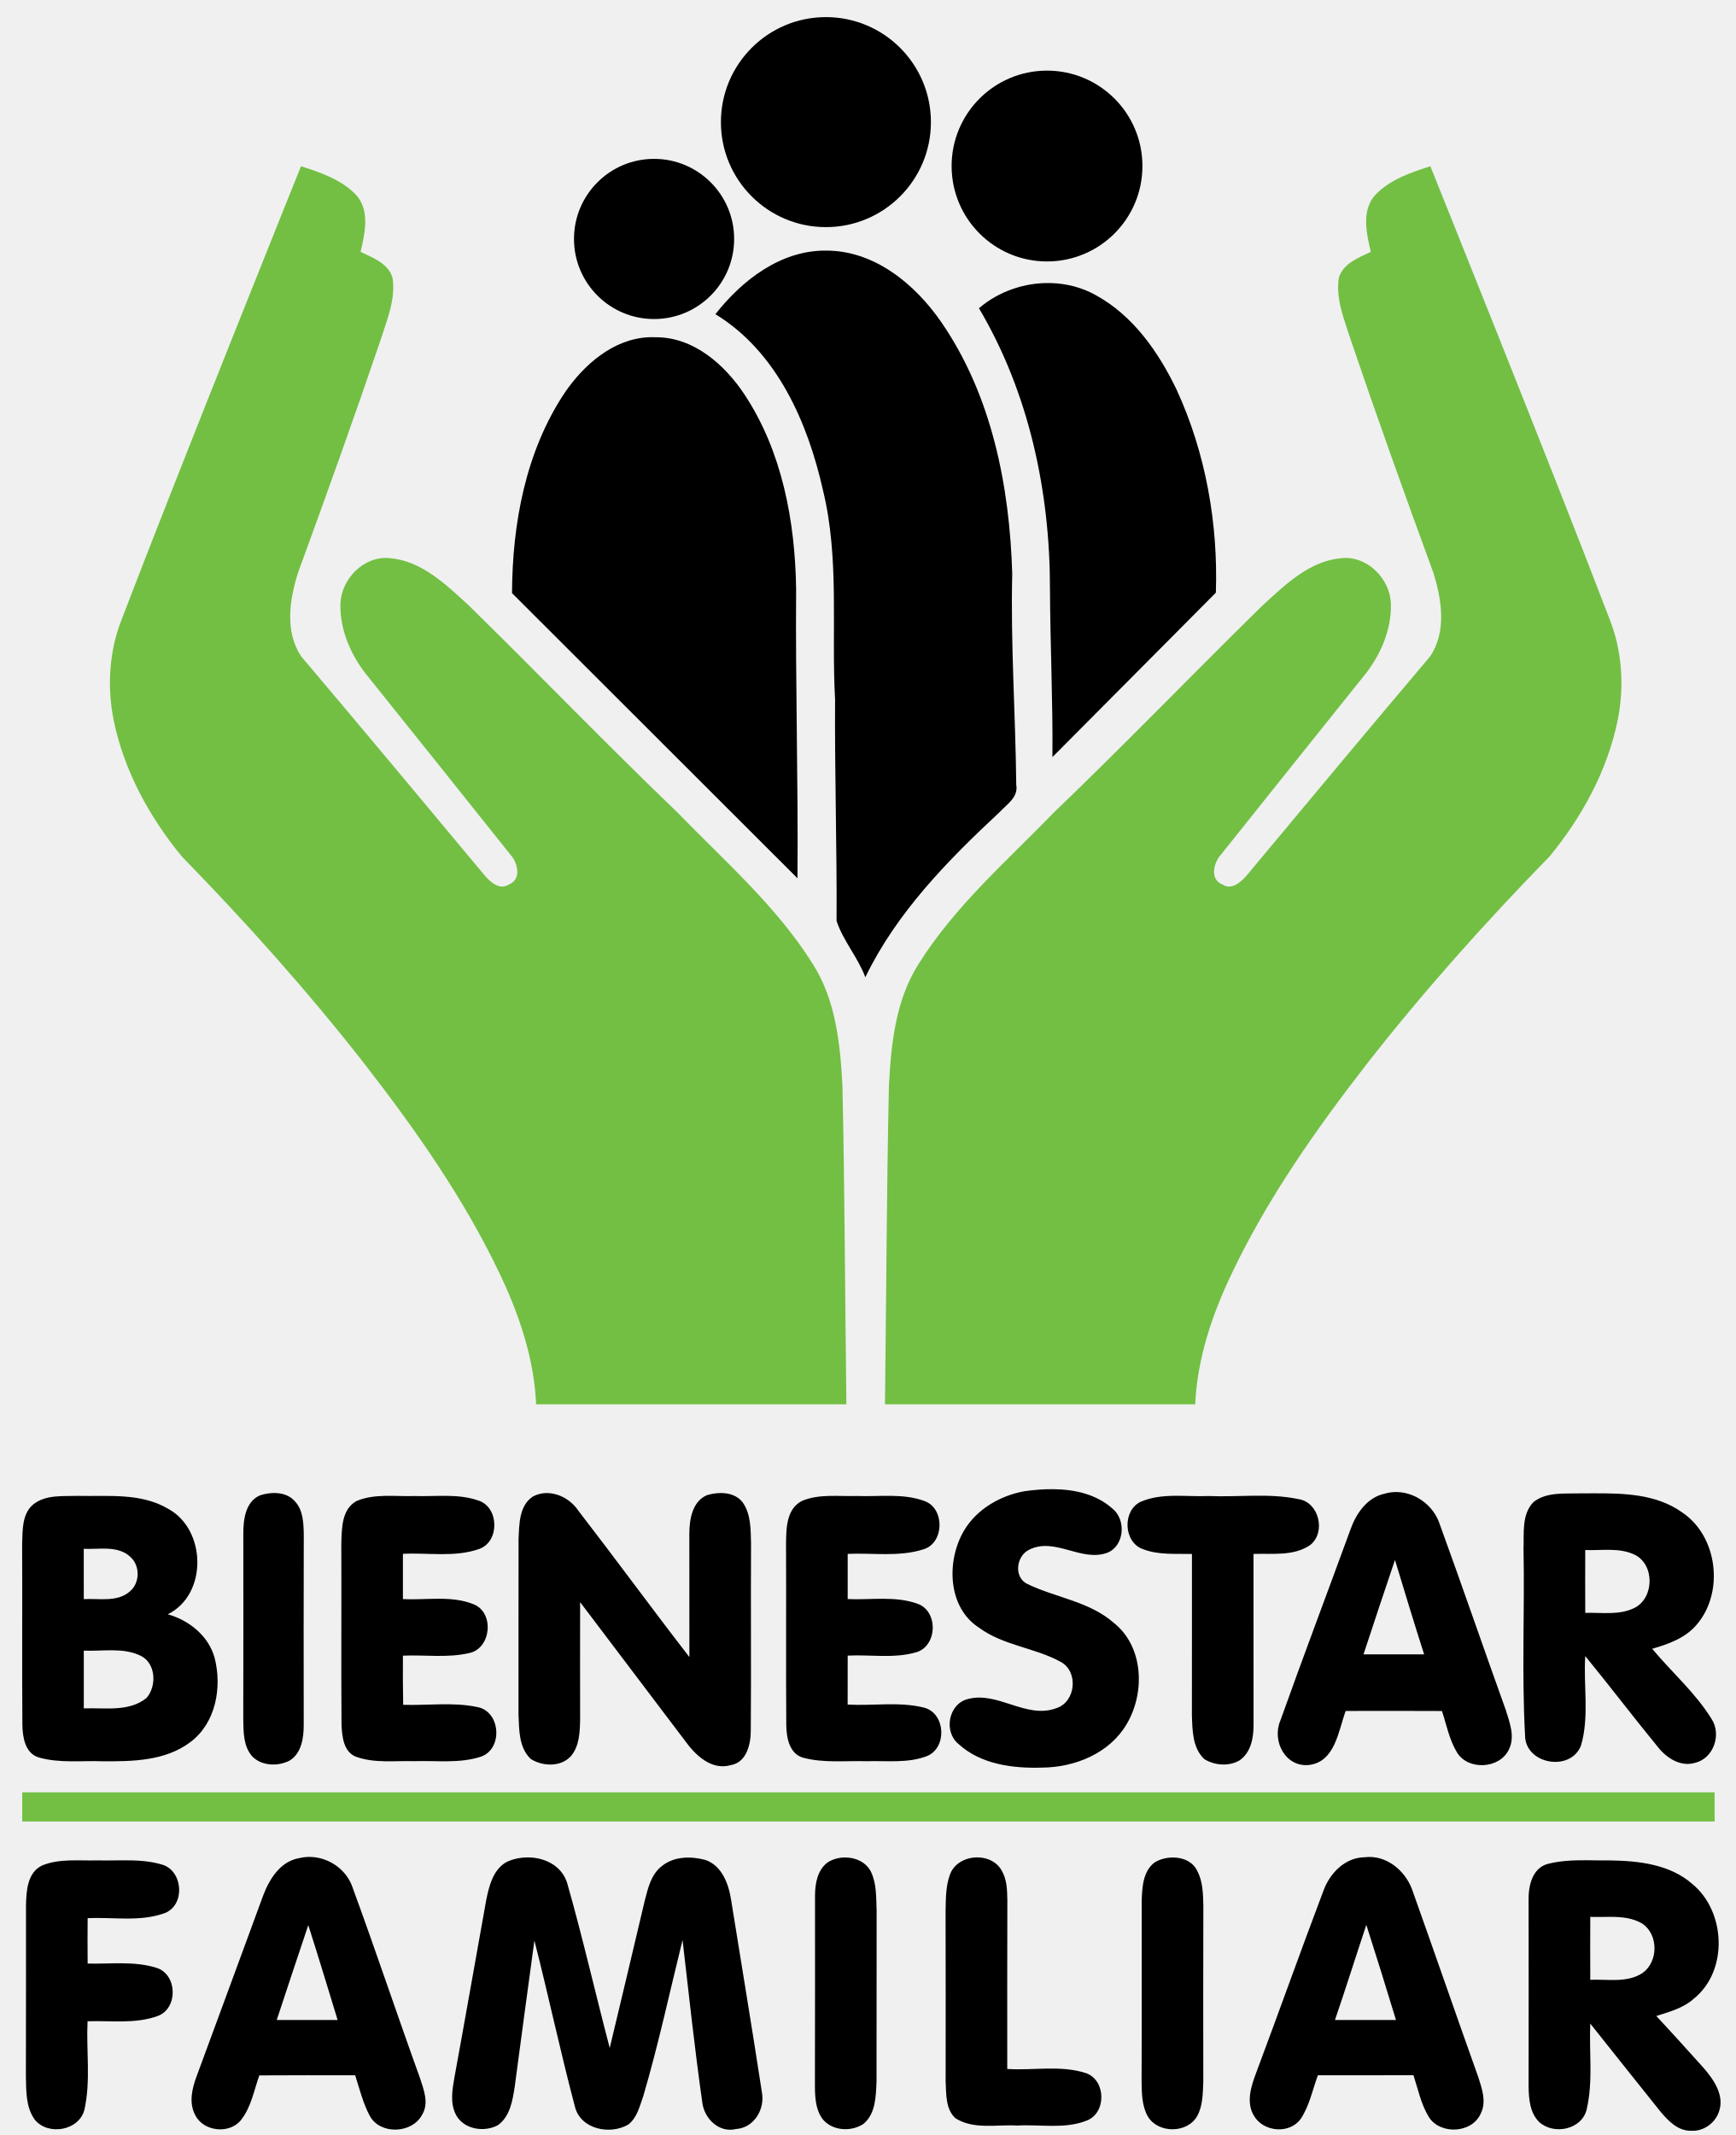
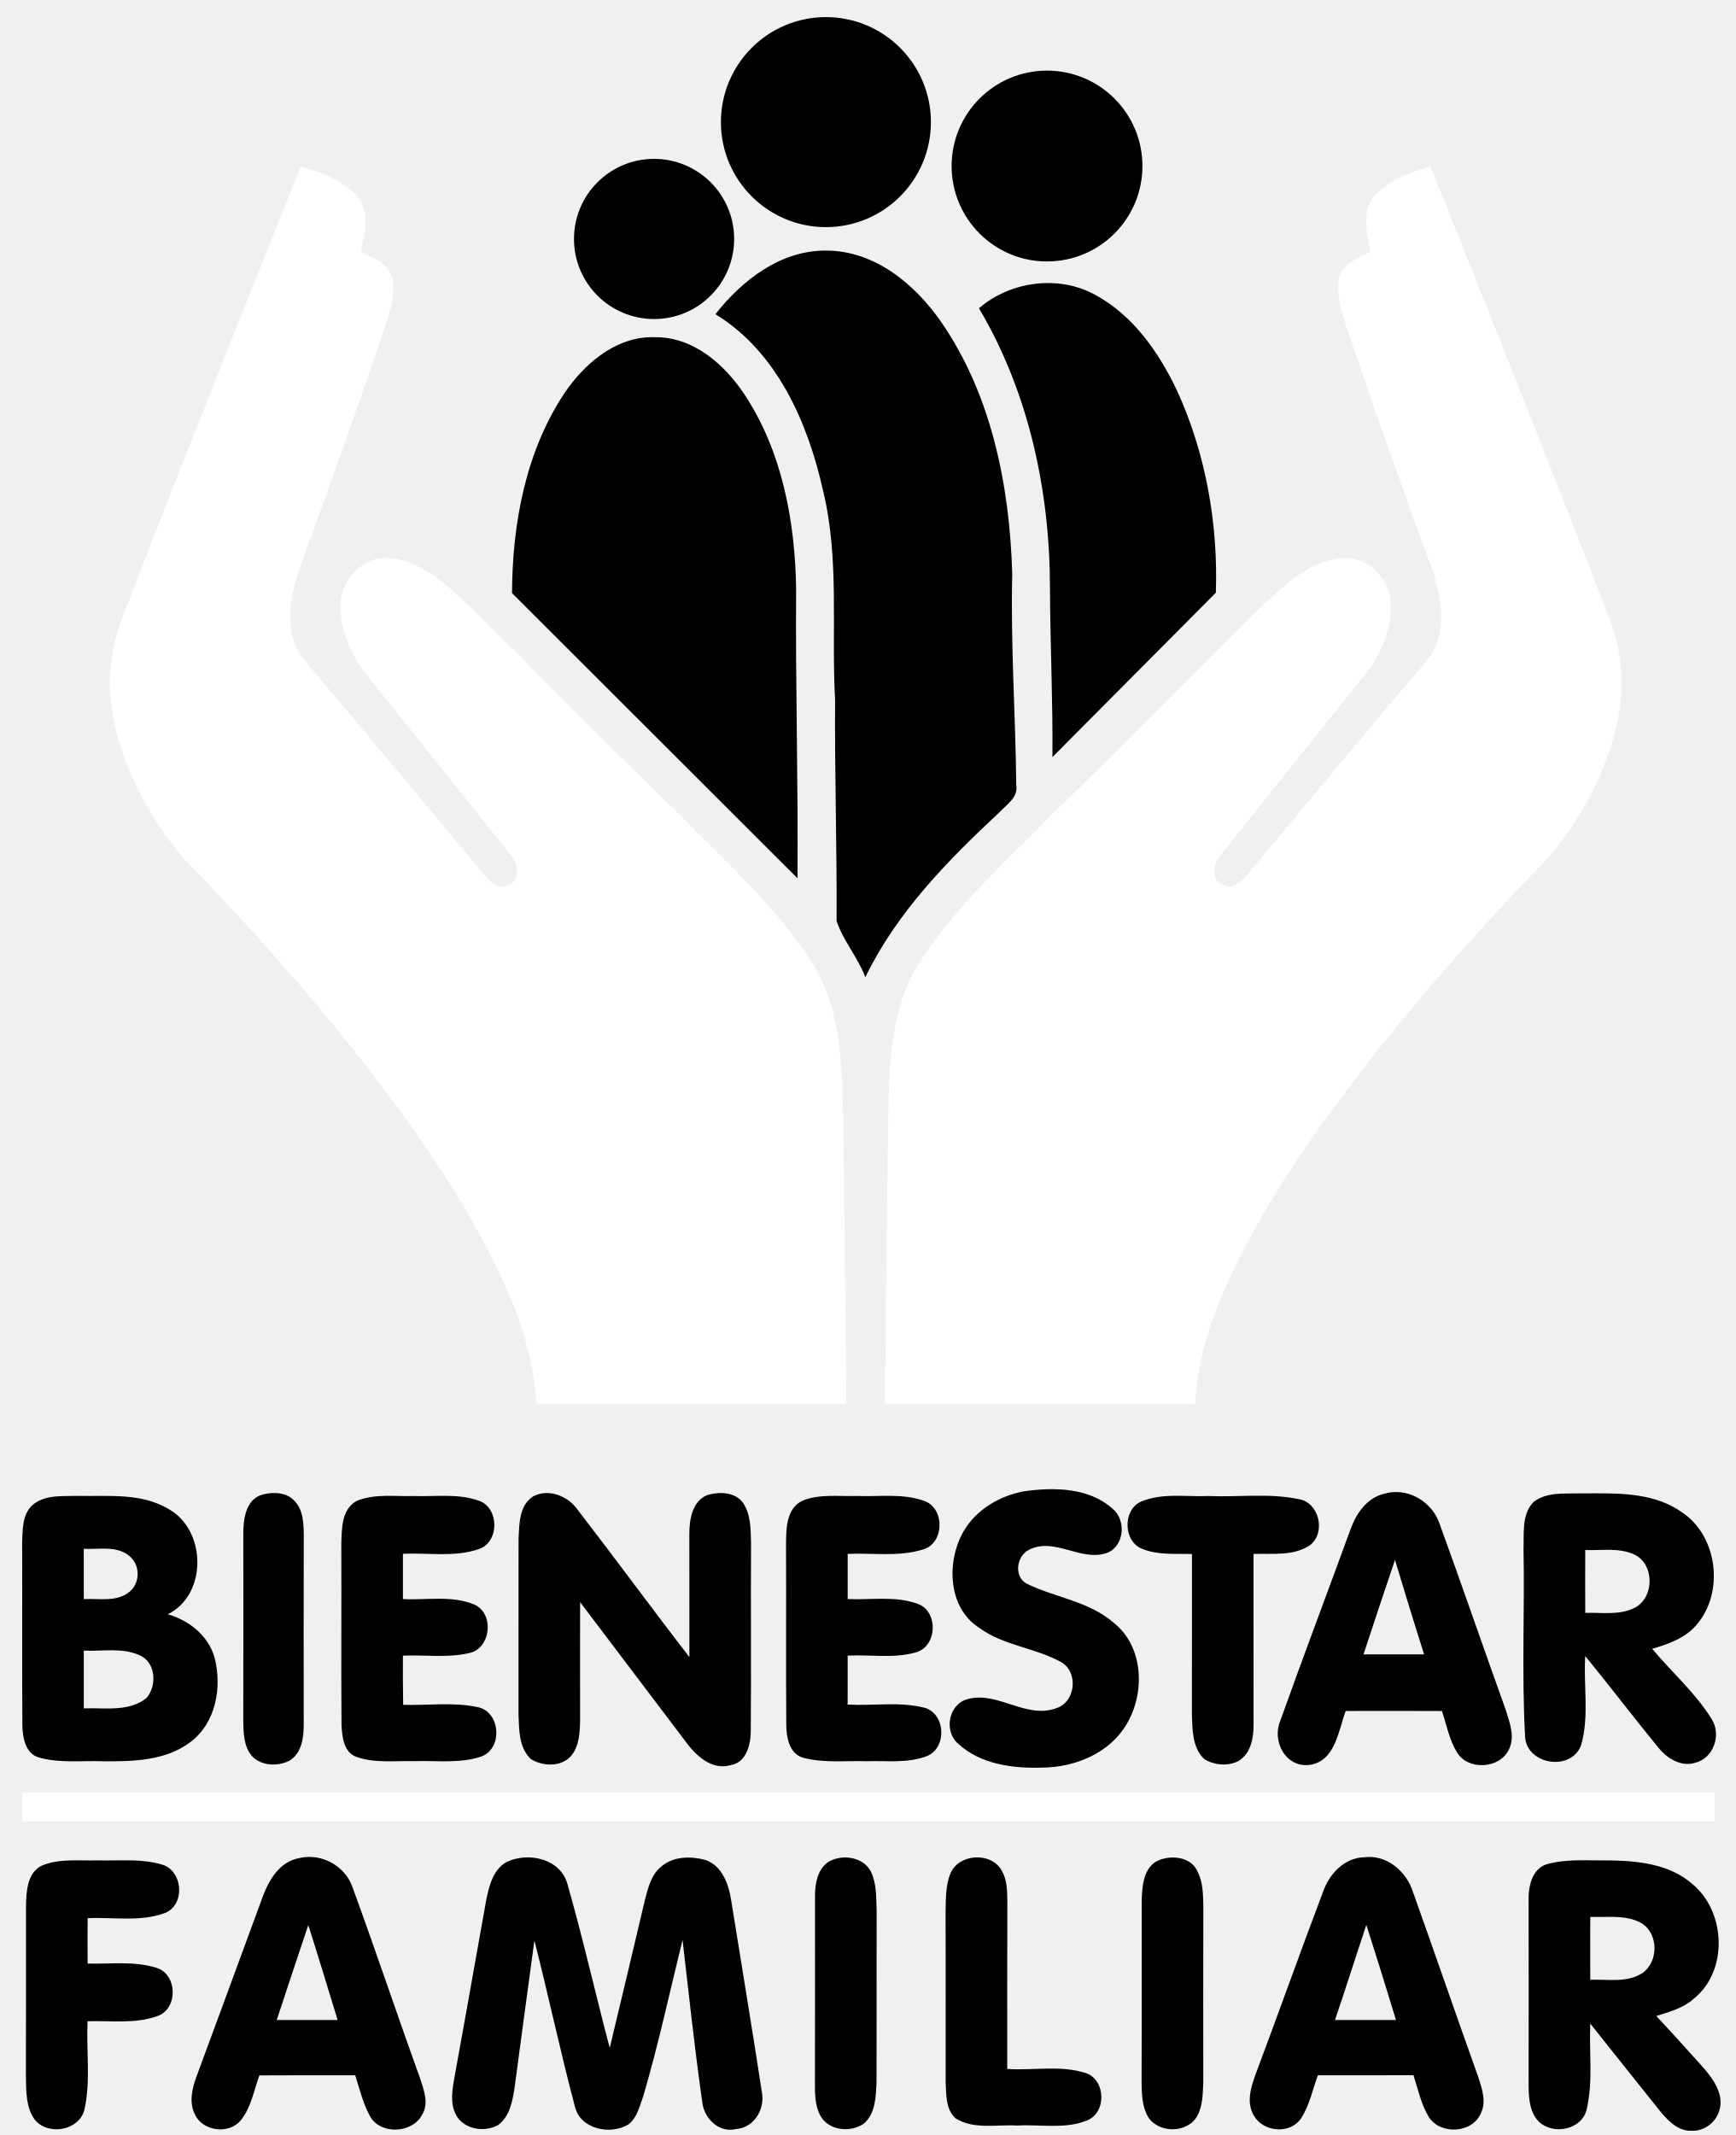
<svg xmlns="http://www.w3.org/2000/svg" width="100" height="123" viewBox="0 0 100 123" version="1.1" id="svg5">
  <defs id="defs2" />
  <g id="layer1">
    <rect opacity="0" fill="#ffffff" width="11.403" height="5.382" id="rect4-0" x="10.328" y="7.497" style="stroke-width:0.091" />
    <g id="g4019" transform="matrix(0.8286143,0,0,0.8286143,-279.9265,-255.1151)">
-       <polygon transform="matrix(0.2645833,0,0,0.2645833,244.16,305.9284)" style="fill:#312667" points="109.089,23.736 109.311,23.205 " id="polygon3711" />
-       <path style="fill:#312667;stroke-width:0.265" d="m 277.658,311.286 -1.273,-3.126 c 0.014,0.072 0.036,0.148 0.073,0.229 z" id="path3713" />
-       <polygon transform="matrix(0.2645833,0,0,0.2645833,244.16,305.9284)" style="fill:#312667" points="216.162,24.847 216.176,24.847 216.374,24.365 " id="polygon3717" />
-       <path style="fill:#312667;stroke-width:0.265" d="m 305.589,311.659 -1.164,-2.857 c 0.015,0.066 0.035,0.137 0.065,0.209 z" id="path3719" />
-       <polygon transform="matrix(0.2645833,0,0,0.2645833,244.16,305.9284)" style="fill:#312667" points="264.317,24.847 264.324,24.847 264.514,24.365 " id="polygon3723" />
-       <path style="fill:#312667;stroke-width:0.265" d="m 318.328,311.659 -1.163,-2.857 c 0.011,0.066 0.033,0.137 0.064,0.209 z" id="path3725" />
-       <path style="fill:#312667;stroke-width:0.265" d="m 279.978,323.13 c -0.022,0.014 -0.005,0.006 0,0 z" id="path3749" />
+       <polygon transform="matrix(0.2645833,0,0,0.2645833,244.16,305.9284)" style="fill:#ffffff" points="109.089,23.736 109.311,23.205 " id="polygon3711" />
+       <path style="fill:#ffffff;stroke-width:0.265" d="m 277.658,311.286 -1.273,-3.126 c 0.014,0.072 0.036,0.148 0.073,0.229 z" id="path3713" />
+       <polygon transform="matrix(0.2645833,0,0,0.2645833,244.16,305.9284)" style="fill:#ffffff" points="216.162,24.847 216.176,24.847 216.374,24.365 " id="polygon3717" />
+       <path style="fill:#ffffff;stroke-width:0.265" d="m 305.589,311.659 -1.164,-2.857 c 0.015,0.066 0.035,0.137 0.065,0.209 z" id="path3719" />
+       <polygon transform="matrix(0.2645833,0,0,0.2645833,244.16,305.9284)" style="fill:#ffffff" points="264.317,24.847 264.324,24.847 264.514,24.365 " id="polygon3723" />
+       <path style="fill:#ffffff;stroke-width:0.265" d="m 318.328,311.659 -1.163,-2.857 c 0.011,0.066 0.033,0.137 0.064,0.209 z" id="path3725" />
+       <path style="fill:#ffffff;stroke-width:0.265" d="m 279.978,323.13 c -0.022,0.014 -0.005,0.006 0,0 z" id="path3749" />
    </g>
    <g id="g7373-8" transform="matrix(0.2895626,0,0,0.2895626,29.47347,-335.3098)">
      <g id="#231f20ff-1-1-2" transform="translate(-121.363,1149.137)">
        <path id="path8-5-0-7" style="stroke-width:1.333" d="m 245.223,16.34 a 27.857,27.857 0 0 0 -27.857,27.857 27.857,27.857 0 0 0 27.857,27.855 27.857,27.857 0 0 0 27.857,-27.855 27.857,27.857 0 0 0 -27.857,-27.857 z m 58.662,14.195 a 25.312,25.312 0 0 0 -25.312,25.312 25.312,25.312 0 0 0 25.312,25.312 25.312,25.312 0 0 0 25.312,-25.312 25.312,25.312 0 0 0 -25.312,-25.312 z M 199.633,53.945 a 21.245,21.245 0 0 0 -21.246,21.244 21.245,21.245 0 0 0 21.246,21.244 21.245,21.245 0 0 0 21.244,-21.244 21.245,21.245 0 0 0 -21.244,-21.244 z m 45.66,24.334 c -12.027,-0.12 -22.28,7.827 -29.387,16.867 16.36,9.987 24.534,28.801 28.561,46.801 4.413,18.173 2.161,36.932 3.188,55.398 -0.12,19.587 0.505,39.175 0.398,58.762 1.72,5.24 5.667,9.665 7.627,14.932 8.307,-17.173 21.841,-30.973 35.654,-43.826 1.92,-2.067 4.987,-3.933 4.387,-7.213 -0.187,-18.667 -1.52,-37.333 -1.066,-56 -0.693,-23.24 -5.428,-47.292 -18.814,-66.732 -6.96,-10.08 -17.707,-19.002 -30.547,-18.988 z m 59.625,8.613 c -6.874,-0.19 -13.85,2.173 -19.092,6.682 13.253,22.36 18.853,48.585 18.84,74.412 0.067,14.893 0.788,29.774 0.654,44.654 l 43.359,-43.613 c 0.613,-18.32 -2.692,-37.107 -10.412,-53.84 -4.787,-10 -11.56,-19.694 -21.48,-25.107 -3.655,-2.04 -7.744,-3.073 -11.869,-3.188 z M 198.143,101.268 c -9.321,0.441 -17.16,7.282 -22.223,14.732 -10.373,15.56 -13.893,34.706 -13.973,53.146 l 75.732,75.641 c 0.213,-25.613 -0.559,-51.214 -0.359,-76.814 -0.28,-17.88 -3.694,-36.413 -13.707,-51.533 -5.267,-7.947 -13.533,-15.252 -23.586,-15.172 -0.634,-0.029 -1.263,-0.029 -1.885,0 z m 107.395,305.582 c -2.584,-0.026 -5.167,0.195 -7.617,0.537 -6.467,1.16 -12.721,4.773 -16.107,10.533 -4.653,7.987 -4.346,20.347 4.107,25.721 6.413,4.707 14.707,5.24 21.561,9 4.827,2.547 4.065,10.653 -1.135,12.307 -8,2.987 -15.585,-4.627 -23.559,-2.4 -5.027,1.32 -6.386,8.547 -2.453,11.84 5.933,5.493 14.547,6.574 22.307,6.32 8.667,-0.067 17.905,-3.828 22.398,-11.588 4.907,-8.267 4.494,-20.505 -3.426,-26.799 -6.507,-5.72 -15.426,-6.681 -22.973,-10.334 -3.64,-1.787 -2.935,-7.4 0.479,-9.066 6.813,-3.467 13.867,3.347 20.773,0.787 4.56,-1.813 5.054,-8.788 1.32,-11.734 -4.299,-3.813 -9.991,-5.067 -15.676,-5.123 z m 91.32,0.762 c -1.143,-0.038 -2.301,0.101 -3.443,0.441 -4.693,1.04 -7.587,5.361 -9.08,9.641 -6.16,16.867 -12.521,33.679 -18.561,50.586 -2.267,5.36 1.333,12.374 7.613,11.734 6.947,-0.84 7.786,-9.027 9.732,-14.334 8.52,-0.027 17.027,-0.026 25.547,0.014 1.213,3.68 1.935,7.613 3.975,10.973 2.987,4.92 11.439,4.374 13.812,-0.826 1.653,-3.387 0.159,-7.119 -0.867,-10.439 -5.907,-16.427 -11.574,-32.961 -17.547,-49.361 -1.593,-4.788 -6.23,-8.265 -11.182,-8.428 z m -298.068,0.252 c -1.297,0.008 -2.602,0.253 -3.762,0.643 -3.84,1.707 -4.373,6.455 -4.373,10.148 0,16.44 0.04,32.866 -0.014,49.293 0.067,3.333 0.012,7.145 2.398,9.799 2.493,2.56 6.788,2.681 9.842,1.135 3.24,-1.933 3.812,-6.095 3.799,-9.521 -0.013,-16.893 -0.04,-33.786 0.014,-50.666 -0.067,-2.92 -0.186,-6.173 -2.213,-8.467 -1.392,-1.733 -3.53,-2.377 -5.691,-2.363 z m 118.617,0.006 c -1.288,-0.006 -2.587,0.215 -3.752,0.57 -3.907,1.68 -4.655,6.455 -4.668,10.215 -0.013,10.92 0.04,21.826 0.014,32.732 -9.96,-12.88 -19.559,-26.013 -29.506,-38.893 -2.533,-3.773 -7.761,-5.947 -11.975,-3.721 -3.72,2.427 -3.64,7.332 -3.84,11.266 -0.027,15.56 -3.4e-4,31.133 -0.014,46.693 0.173,4.013 0.095,8.734 3.281,11.707 3.16,1.987 8.026,2.161 10.652,-0.812 2.227,-2.64 2.334,-6.308 2.414,-9.588 0,-10.413 -0.04,-20.827 0,-31.227 9.227,12.24 18.519,24.428 27.746,36.668 2.747,3.84 7.026,8.052 12.213,6.572 4.24,-0.707 5.334,-5.627 5.32,-9.24 0.12,-16.52 -0.027,-33.038 0.066,-49.545 -0.107,-3.733 0.014,-7.867 -2.293,-11.027 -1.4,-1.717 -3.513,-2.361 -5.66,-2.371 z m 231.314,0.078 c -1.166,0.004 -2.323,0.014 -3.467,0.014 -4.12,0.12 -8.788,-0.414 -12.268,2.266 -3.227,3.253 -2.52,8.294 -2.68,12.48 0.32,16.44 -0.493,32.946 0.4,49.359 -0.04,7.8 12.134,9.893 14.854,2.76 2.24,-7.667 0.612,-15.84 1.119,-23.707 6.52,7.96 12.748,16.175 19.281,24.135 2.293,2.92 6.053,5.359 9.906,4.172 4.853,-1.187 7.013,-7.452 4.359,-11.572 -4.28,-6.973 -10.574,-12.413 -15.787,-18.666 4.307,-1.24 8.787,-2.828 11.773,-6.361 7.413,-8.56 5.64,-23.572 -3.906,-29.879 -6.872,-4.853 -15.427,-5.031 -23.586,-5 z m -90.035,0.637 c -3.995,0.043 -8.005,0.249 -11.979,0.082 -5.947,0.253 -12.266,-0.906 -17.906,1.494 -4.947,2.253 -4.695,10.719 0.479,12.572 4.133,1.64 8.708,1.187 13.055,1.307 -0.013,14.227 0.013,28.441 -0.014,42.668 0.147,4.027 0.106,8.732 3.279,11.732 2.707,1.693 6.414,1.988 9.24,0.428 3.16,-2.053 3.867,-6.094 3.84,-9.574 0,-15.093 -0.027,-30.186 -0.014,-45.266 5.027,-0.173 10.668,0.654 15.055,-2.373 4.227,-3.36 2.36,-11.374 -3.146,-12.174 -3.913,-0.82 -7.894,-0.94 -11.889,-0.896 z m -96.15,0.033 c -3.055,-0.043 -6.142,0.157 -9.162,0.037 -4.76,0.147 -9.787,-0.6 -14.32,1.227 -4.333,2.027 -4.372,7.372 -4.412,11.479 0.08,16.04 -0.054,32.081 0.066,48.121 0.053,3.253 0.785,7.506 4.412,8.586 5.48,1.493 11.268,0.774 16.881,0.947 5.333,-0.173 10.934,0.601 16.027,-1.359 5.373,-2.173 4.986,-11.241 -0.654,-12.828 -6.64,-1.693 -13.613,-0.453 -20.387,-0.84 C 251,459.653 251,455.32 251,451 c 5.96,-0.307 12.107,0.801 17.92,-0.812 5.907,-1.44 6.267,-11.028 0.561,-12.961 C 263.574,435.107 257.133,436.28 251,436 v -11.986 c 6.64,-0.307 13.533,0.853 19.986,-1.174 5.627,-1.573 5.866,-10.747 0.52,-12.801 -2.893,-1.093 -5.916,-1.379 -8.971,-1.422 z m -117.922,0.002 c -2.85,-0.037 -5.727,0.14 -8.547,0.047 -5.107,0.173 -10.52,-0.72 -15.373,1.32 -4,2.227 -3.906,7.307 -4.039,11.307 0.067,16.013 -0.067,32.028 0.053,48.041 0.147,3.107 0.532,7.307 3.959,8.533 4.92,1.733 10.255,0.986 15.361,1.133 5.907,-0.2 12.067,0.68 17.773,-1.227 5.76,-2.12 5.119,-11.867 -0.947,-13.107 -6.48,-1.4 -13.214,-0.4 -19.787,-0.613 -0.093,-4.347 -0.093,-8.692 -0.066,-13.039 5.84,-0.267 11.8,0.654 17.533,-0.68 5.907,-1.173 6.801,-10.694 1.268,-12.934 C 145.867,434.974 139.24,436.333 133,436 v -12 c 6.733,-0.347 13.799,1 20.279,-1.307 5.44,-1.973 5.254,-11.093 -0.279,-12.84 -2.713,-0.947 -5.537,-1.198 -8.387,-1.234 z m -97.92,0.008 c -3.947,0.133 -8.48,-0.374 -11.773,2.266 -3.027,2.533 -2.801,6.855 -2.947,10.441 0.08,16.04 -0.054,32.093 0.066,48.146 0.067,3.227 0.76,7.507 4.4,8.547 5.48,1.56 11.268,0.8 16.895,1 7.933,0.067 16.652,-0.08 23.266,-5.08 6.773,-5.04 8.44,-14.52 6.453,-22.32 -1.6,-5.853 -6.746,-9.988 -12.439,-11.588 10.64,-5.24 10.254,-22.493 0.107,-27.986 -7.24,-4.293 -15.987,-3.252 -24.027,-3.426 z m 6.451,13.988 c 2.725,-0.025 5.413,0.233 7.496,2.158 2.653,2.293 2.639,6.893 -0.041,9.16 -3.347,2.987 -8.186,1.84 -12.266,2.08 0,-4.453 -3.37e-4,-8.908 -0.014,-13.348 1.54,0.08 3.189,-0.036 4.824,-0.051 z m 400.143,0.326 c 2.21,0.038 4.386,0.293 6.406,1.246 5.467,2.56 5.347,11.545 0.014,14.172 -4.027,2 -8.707,1.16 -13.027,1.307 -0.027,-5.56 -0.027,-11.12 0,-16.68 2.153,0.093 4.397,-0.083 6.607,-0.045 z m -57.088,2.672 c 2.533,8.36 5.068,16.733 7.734,25.053 h -16.08 c 2.733,-8.373 5.532,-16.706 8.346,-25.053 z M 56.023,449.586 c 2.567,0.03 5.09,0.32 7.43,1.467 4.053,2 4.268,8.081 1.508,11.201 -4.667,3.76 -11.08,2.533 -16.627,2.746 v -15.32 c 2.513,0.107 5.123,-0.124 7.689,-0.094 z m 333.195,54.826 c -0.363,0.007 -0.73,0.035 -1.1,0.082 -5.24,0.08 -9.24,4.279 -10.92,8.945 -6.093,16.093 -11.853,32.307 -17.893,48.414 -1.32,3.52 -2.654,7.761 -0.494,11.254 2.507,4.293 9.454,4.906 12.4,0.76 2.307,-3.48 3.107,-7.68 4.533,-11.533 8.453,-0.013 16.895,0.013 25.361,-0.027 1.227,3.76 2.012,7.747 4.119,11.16 3.107,4.747 11.533,4.253 13.773,-1.08 1.507,-3.053 0.28,-6.507 -0.68,-9.533 -5.853,-16.373 -11.519,-32.826 -17.359,-49.199 -1.613,-5.062 -6.296,-9.352 -11.742,-9.242 z m -280.521,0.002 c -1.102,-0.05 -2.216,0.054 -3.311,0.332 -4.933,0.88 -7.813,5.547 -9.453,9.867 -5.893,15.947 -11.707,31.934 -17.627,47.867 -1.227,3.253 -2.159,7.079 -0.439,10.346 2.133,4.453 9.16,5.24 12.213,1.32 2.667,-3.387 3.4,-7.814 4.826,-11.787 8.48,-0.067 16.948,-0.025 25.428,-0.025 1.16,3.6 2.053,7.333 3.84,10.693 2.707,5.147 11.226,4.825 13.906,-0.201 1.973,-3.227 0.333,-6.959 -0.707,-10.199 -6.04,-16.707 -11.653,-33.574 -17.773,-50.24 -1.603,-4.626 -6.129,-7.756 -10.902,-7.973 z m 57.621,0.119 c -2.037,-0.029 -4.086,0.39 -5.865,1.24 -3.56,2.04 -4.599,6.374 -5.359,10.094 -2.8,15.6 -5.533,31.226 -8.387,46.812 -0.587,3.373 -1.307,7.106 0.453,10.293 2.12,3.747 7.439,4.548 11.053,2.588 3.213,-2.32 3.881,-6.52 4.441,-10.16 1.747,-12.947 3.44,-25.894 5.227,-38.814 3.747,14.64 6.879,29.441 10.746,44.041 1.453,6.027 9.361,7.626 14.174,4.76 2.36,-1.8 3.013,-4.907 3.973,-7.547 4.013,-13.667 7.001,-27.587 10.414,-41.4 1.667,14.36 3.198,28.76 5.238,43.08 0.493,4.28 4.441,8.186 8.961,7.066 4.827,-0.333 7.733,-5.333 6.84,-9.826 -2.587,-16.947 -5.426,-33.879 -8.133,-50.812 -0.64,-4.28 -2.413,-9.266 -6.906,-10.76 -3.827,-1.013 -8.347,-0.96 -11.533,1.68 -2.8,2.173 -3.64,5.813 -4.48,9.066 -3.067,13.053 -6.187,26.106 -9.307,39.146 -3.827,-14.533 -7.148,-29.213 -11.268,-43.666 -1.375,-4.583 -5.8,-6.817 -10.281,-6.881 z m 119.527,0.006 c -3.135,-0.164 -6.419,1.322 -7.619,4.314 -1.227,3.107 -1.174,6.519 -1.254,9.812 0.053,15.107 0.014,30.2 0.014,45.307 0.187,3.307 -0.067,7.32 2.613,9.76 4.867,3.08 10.96,1.6 16.4,1.934 6.107,-0.36 12.56,1.013 18.387,-1.307 5.307,-1.987 5.187,-10.733 -0.16,-12.6 -6.72,-2.187 -13.946,-0.652 -20.893,-1.105 0,-14.88 -0.028,-29.775 0.025,-44.668 -0.04,-2.72 -0.08,-5.6 -1.52,-8 -1.208,-2.193 -3.556,-3.319 -5.994,-3.447 z m -35.424,0.008 c -1.629,-0.013 -3.264,0.402 -4.609,1.227 -2.813,1.96 -3.465,5.64 -3.479,8.854 -0.013,16.867 0.026,33.747 -0.027,50.627 0.027,3.027 0.186,6.333 2.146,8.826 2.587,3.04 7.574,3.294 10.787,1.107 3.213,-2.733 3.227,-7.295 3.414,-11.148 0.053,-15.12 -0.028,-30.253 0.025,-45.373 -0.147,-3.493 0.04,-7.199 -1.547,-10.412 -1.3,-2.475 -3.996,-3.685 -6.711,-3.707 z m 86.709,0.01 c -1.646,0.029 -3.296,0.471 -4.611,1.256 -3.187,2.28 -3.386,6.628 -3.52,10.201 -0.027,15.96 0.039,31.919 -0.027,47.893 0.053,3.187 0.054,6.6 1.721,9.453 2.8,4.48 10.534,4.4 13.094,-0.32 1.453,-2.747 1.425,-5.973 1.559,-8.986 -0.013,-15.573 -0.04,-31.134 0.014,-46.707 -0.08,-3.093 -0.106,-6.333 -1.572,-9.133 -1.175,-2.6 -3.912,-3.704 -6.656,-3.656 z m 109.855,0.73 c -3.499,-0.017 -6.995,0.106 -10.387,1.006 -4.067,1.2 -5.039,5.987 -4.945,9.693 0.013,16.427 0.027,32.866 0,49.293 0.04,3.293 0.32,7.04 2.84,9.48 3.867,3.493 11.332,1.986 12.572,-3.414 1.733,-7.44 0.614,-15.172 0.947,-22.732 6.213,7.773 12.374,15.599 18.627,23.359 2.053,2.44 4.652,5.16 8.119,5.066 3.347,0.24 6.507,-2.106 7.467,-5.266 1.36,-4.227 -1.453,-8.253 -4.066,-11.307 -4.173,-4.64 -8.36,-9.294 -12.627,-13.854 3.427,-1.12 7.094,-2.053 9.867,-4.533 9.28,-7.347 8.626,-23.159 -0.32,-30.506 -5.947,-5.213 -14.226,-6.134 -21.812,-6.24 -2.08,0.025 -4.182,-0.036 -6.281,-0.047 z m -388.381,0.018 c -2.205,0.011 -4.412,0.076 -6.592,0.016 -4.88,0.147 -10.028,-0.546 -14.668,1.32 -4.013,1.84 -4.266,6.853 -4.346,10.68 -0.013,15.107 0.026,30.226 -0.027,45.346 0.093,3.867 -0.04,8.16 2.373,11.453 3.507,4.32 11.773,2.92 13.16,-2.68 1.707,-7.667 0.455,-15.653 0.828,-23.439 6.2,-0.213 12.706,0.773 18.652,-1.414 5.44,-2.04 5.187,-11.04 -0.359,-12.76 -5.893,-1.853 -12.188,-0.986 -18.268,-1.133 -0.04,-4.027 -0.04,-8.026 0,-12.039 6.827,-0.333 14,1.053 20.547,-1.387 5.28,-2.133 4.814,-10.801 -0.453,-12.721 -3.508,-1.125 -7.173,-1.26 -10.848,-1.242 z m 394.727,14.998 c 2.984,0.009 5.949,0.255 8.549,1.83 4.267,2.96 4.199,10.12 -0.027,13.08 -4.093,2.68 -9.24,1.587 -13.84,1.787 -0.027,-5.56 -0.027,-11.133 0,-16.693 1.73,0.07 3.528,-0.009 5.318,-0.004 z m -64.732,2.123 c 2.693,8.387 5.307,16.8 7.867,25.24 h -16.188 c 2.867,-8.387 5.52,-16.84 8.32,-25.24 z m -280.707,0.068 c 2.693,8.36 5.2,16.785 7.787,25.172 H 99.52 c 2.747,-8.4 5.573,-16.785 8.373,-25.172 z" transform="scale(0.75)" />
      </g>
      <g id="#72bf44ff-2-2-9" transform="translate(-121.363,1149.137)">
-         <path id="path49-4-8-5" style="fill:#72bf44;fill-opacity:1;stroke-width:1.333" d="m 105.961,55.906 c 0,0 -32.081,79.68 -47.414,119.787 -3.48,8.587 -4.093,18.16 -2.279,27.213 2.733,13.333 9.492,25.679 18.105,36.133 17.147,17.573 33.548,35.908 48.654,55.268 13.4,17.293 26.08,35.333 35.533,55.133 5.253,10.947 9.238,22.681 9.785,34.895 h 82.309 c -0.347,-28.12 -0.441,-56.241 -1.041,-84.361 -0.573,-11.12 -1.747,-22.826 -7.867,-32.439 -9.6,-15.32 -23.373,-27.266 -35.84,-40.133 -18.813,-18.053 -36.906,-36.827 -55.52,-55.08 -6,-5.467 -12.494,-11.84 -21.041,-12.467 -6.747,-0.587 -12.693,5.52 -12.92,12.094 -0.187,6.667 2.561,13.185 6.574,18.412 12.84,16.04 25.719,32.066 38.506,48.146 2.013,2.187 3.04,6.654 -0.453,7.961 -2.373,1.573 -4.88,-0.706 -6.373,-2.439 -16.173,-19.427 -32.373,-38.841 -48.693,-58.135 -4.387,-6.587 -3.052,-15.107 -0.799,-22.227 7.56,-20.627 14.972,-41.319 22.039,-62.119 1.64,-5.187 3.907,-10.561 3,-16.107 -1.16,-3.8 -5.226,-5.266 -8.453,-6.826 1.12,-4.947 2.587,-11.001 -1.279,-15.188 -3.867,-4 -9.347,-5.88 -14.533,-7.52 z m 299.625,0 c -5.187,1.64 -10.667,3.52 -14.533,7.52 -3.867,4.187 -2.399,10.241 -1.279,15.188 -3.227,1.56 -7.293,3.026 -8.453,6.826 -0.907,5.547 1.36,10.921 3,16.107 7.067,20.8 14.479,41.492 22.039,62.119 2.253,7.12 3.588,15.64 -0.799,22.227 -16.32,19.293 -32.52,38.708 -48.693,58.135 -1.493,1.733 -4,4.013 -6.373,2.439 -3.493,-1.307 -2.468,-5.774 -0.455,-7.961 12.787,-16.08 25.668,-32.106 38.508,-48.146 4.013,-5.227 6.759,-11.745 6.572,-18.412 -0.227,-6.573 -6.173,-12.68 -12.92,-12.094 -8.547,0.627 -15.039,7 -21.039,12.467 -18.613,18.253 -36.706,37.027 -55.52,55.08 -12.467,12.867 -26.24,24.813 -35.84,40.133 -6.12,9.613 -7.294,21.319 -7.867,32.439 -0.6,28.12 -0.694,56.241 -1.041,84.361 h 82.307 c 0.547,-12.213 4.534,-23.948 9.787,-34.895 9.453,-19.8 22.133,-37.839 35.533,-55.133 15.107,-19.36 31.508,-37.694 48.654,-55.268 8.613,-10.453 15.372,-22.799 18.105,-36.133 C 457.093,193.853 456.48,184.28 453,175.693 437.667,135.587 405.586,55.906 405.586,55.906 Z M 32,487.268 V 495 h 449 v -7.732 z" transform="scale(0.75)" />
+         <path id="path49-4-8-5" style="fill:#ffffff;fill-opacity:1;stroke-width:1.333" d="m 105.961,55.906 c 0,0 -32.081,79.68 -47.414,119.787 -3.48,8.587 -4.093,18.16 -2.279,27.213 2.733,13.333 9.492,25.679 18.105,36.133 17.147,17.573 33.548,35.908 48.654,55.268 13.4,17.293 26.08,35.333 35.533,55.133 5.253,10.947 9.238,22.681 9.785,34.895 h 82.309 c -0.347,-28.12 -0.441,-56.241 -1.041,-84.361 -0.573,-11.12 -1.747,-22.826 -7.867,-32.439 -9.6,-15.32 -23.373,-27.266 -35.84,-40.133 -18.813,-18.053 -36.906,-36.827 -55.52,-55.08 -6,-5.467 -12.494,-11.84 -21.041,-12.467 -6.747,-0.587 -12.693,5.52 -12.92,12.094 -0.187,6.667 2.561,13.185 6.574,18.412 12.84,16.04 25.719,32.066 38.506,48.146 2.013,2.187 3.04,6.654 -0.453,7.961 -2.373,1.573 -4.88,-0.706 -6.373,-2.439 -16.173,-19.427 -32.373,-38.841 -48.693,-58.135 -4.387,-6.587 -3.052,-15.107 -0.799,-22.227 7.56,-20.627 14.972,-41.319 22.039,-62.119 1.64,-5.187 3.907,-10.561 3,-16.107 -1.16,-3.8 -5.226,-5.266 -8.453,-6.826 1.12,-4.947 2.587,-11.001 -1.279,-15.188 -3.867,-4 -9.347,-5.88 -14.533,-7.52 z m 299.625,0 c -5.187,1.64 -10.667,3.52 -14.533,7.52 -3.867,4.187 -2.399,10.241 -1.279,15.188 -3.227,1.56 -7.293,3.026 -8.453,6.826 -0.907,5.547 1.36,10.921 3,16.107 7.067,20.8 14.479,41.492 22.039,62.119 2.253,7.12 3.588,15.64 -0.799,22.227 -16.32,19.293 -32.52,38.708 -48.693,58.135 -1.493,1.733 -4,4.013 -6.373,2.439 -3.493,-1.307 -2.468,-5.774 -0.455,-7.961 12.787,-16.08 25.668,-32.106 38.508,-48.146 4.013,-5.227 6.759,-11.745 6.572,-18.412 -0.227,-6.573 -6.173,-12.68 -12.92,-12.094 -8.547,0.627 -15.039,7 -21.039,12.467 -18.613,18.253 -36.706,37.027 -55.52,55.08 -12.467,12.867 -26.24,24.813 -35.84,40.133 -6.12,9.613 -7.294,21.319 -7.867,32.439 -0.6,28.12 -0.694,56.241 -1.041,84.361 h 82.307 c 0.547,-12.213 4.534,-23.948 9.787,-34.895 9.453,-19.8 22.133,-37.839 35.533,-55.133 15.107,-19.36 31.508,-37.694 48.654,-55.268 8.613,-10.453 15.372,-22.799 18.105,-36.133 C 457.093,193.853 456.48,184.28 453,175.693 437.667,135.587 405.586,55.906 405.586,55.906 Z M 32,487.268 V 495 h 449 v -7.732 z" transform="scale(0.75)" />
      </g>
    </g>
  </g>
</svg>
